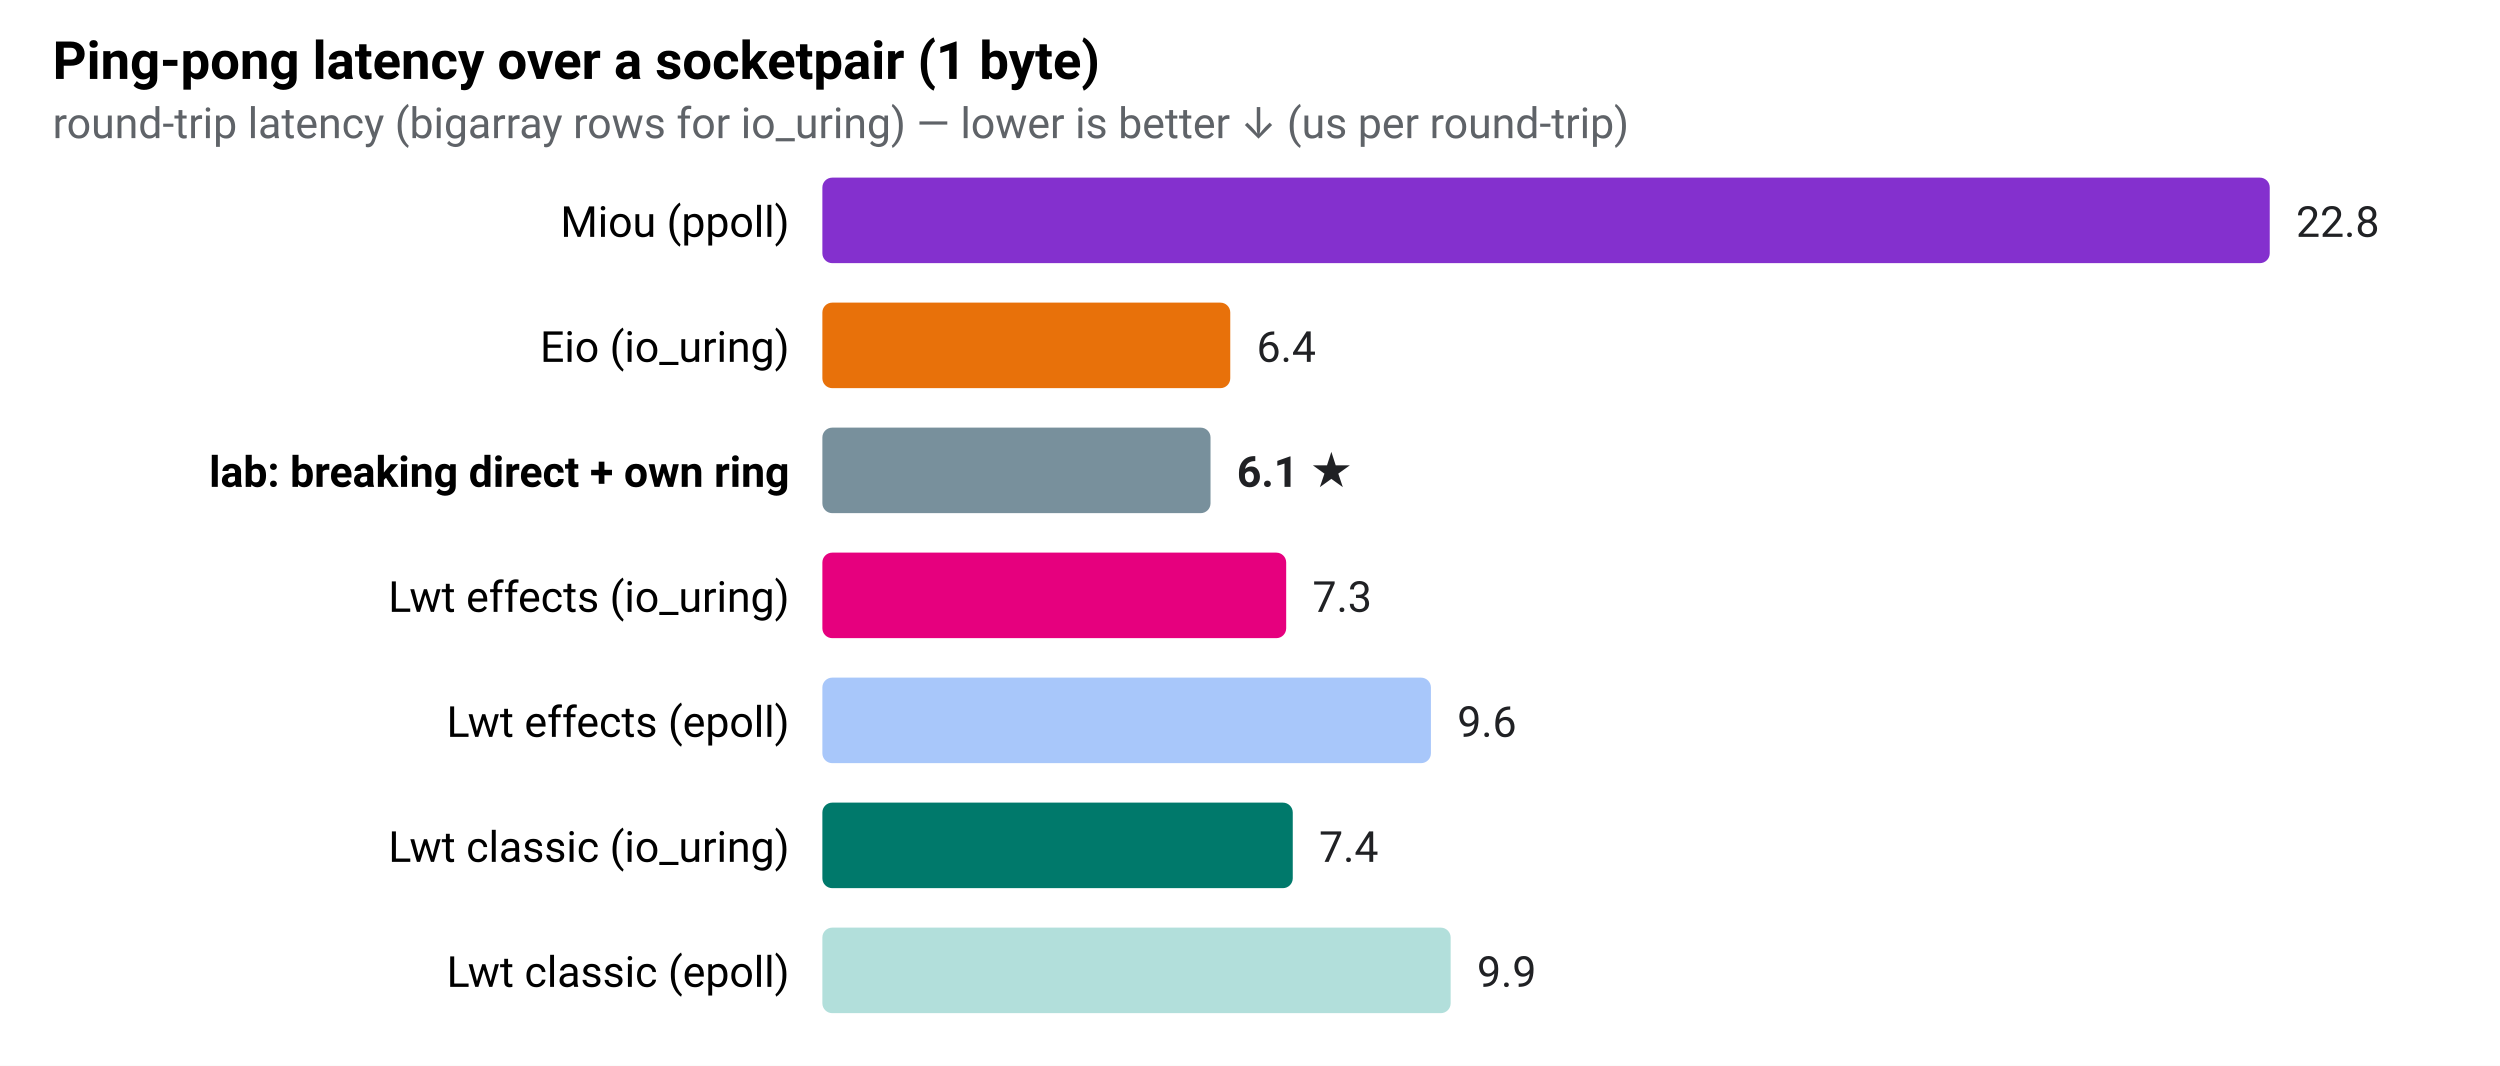
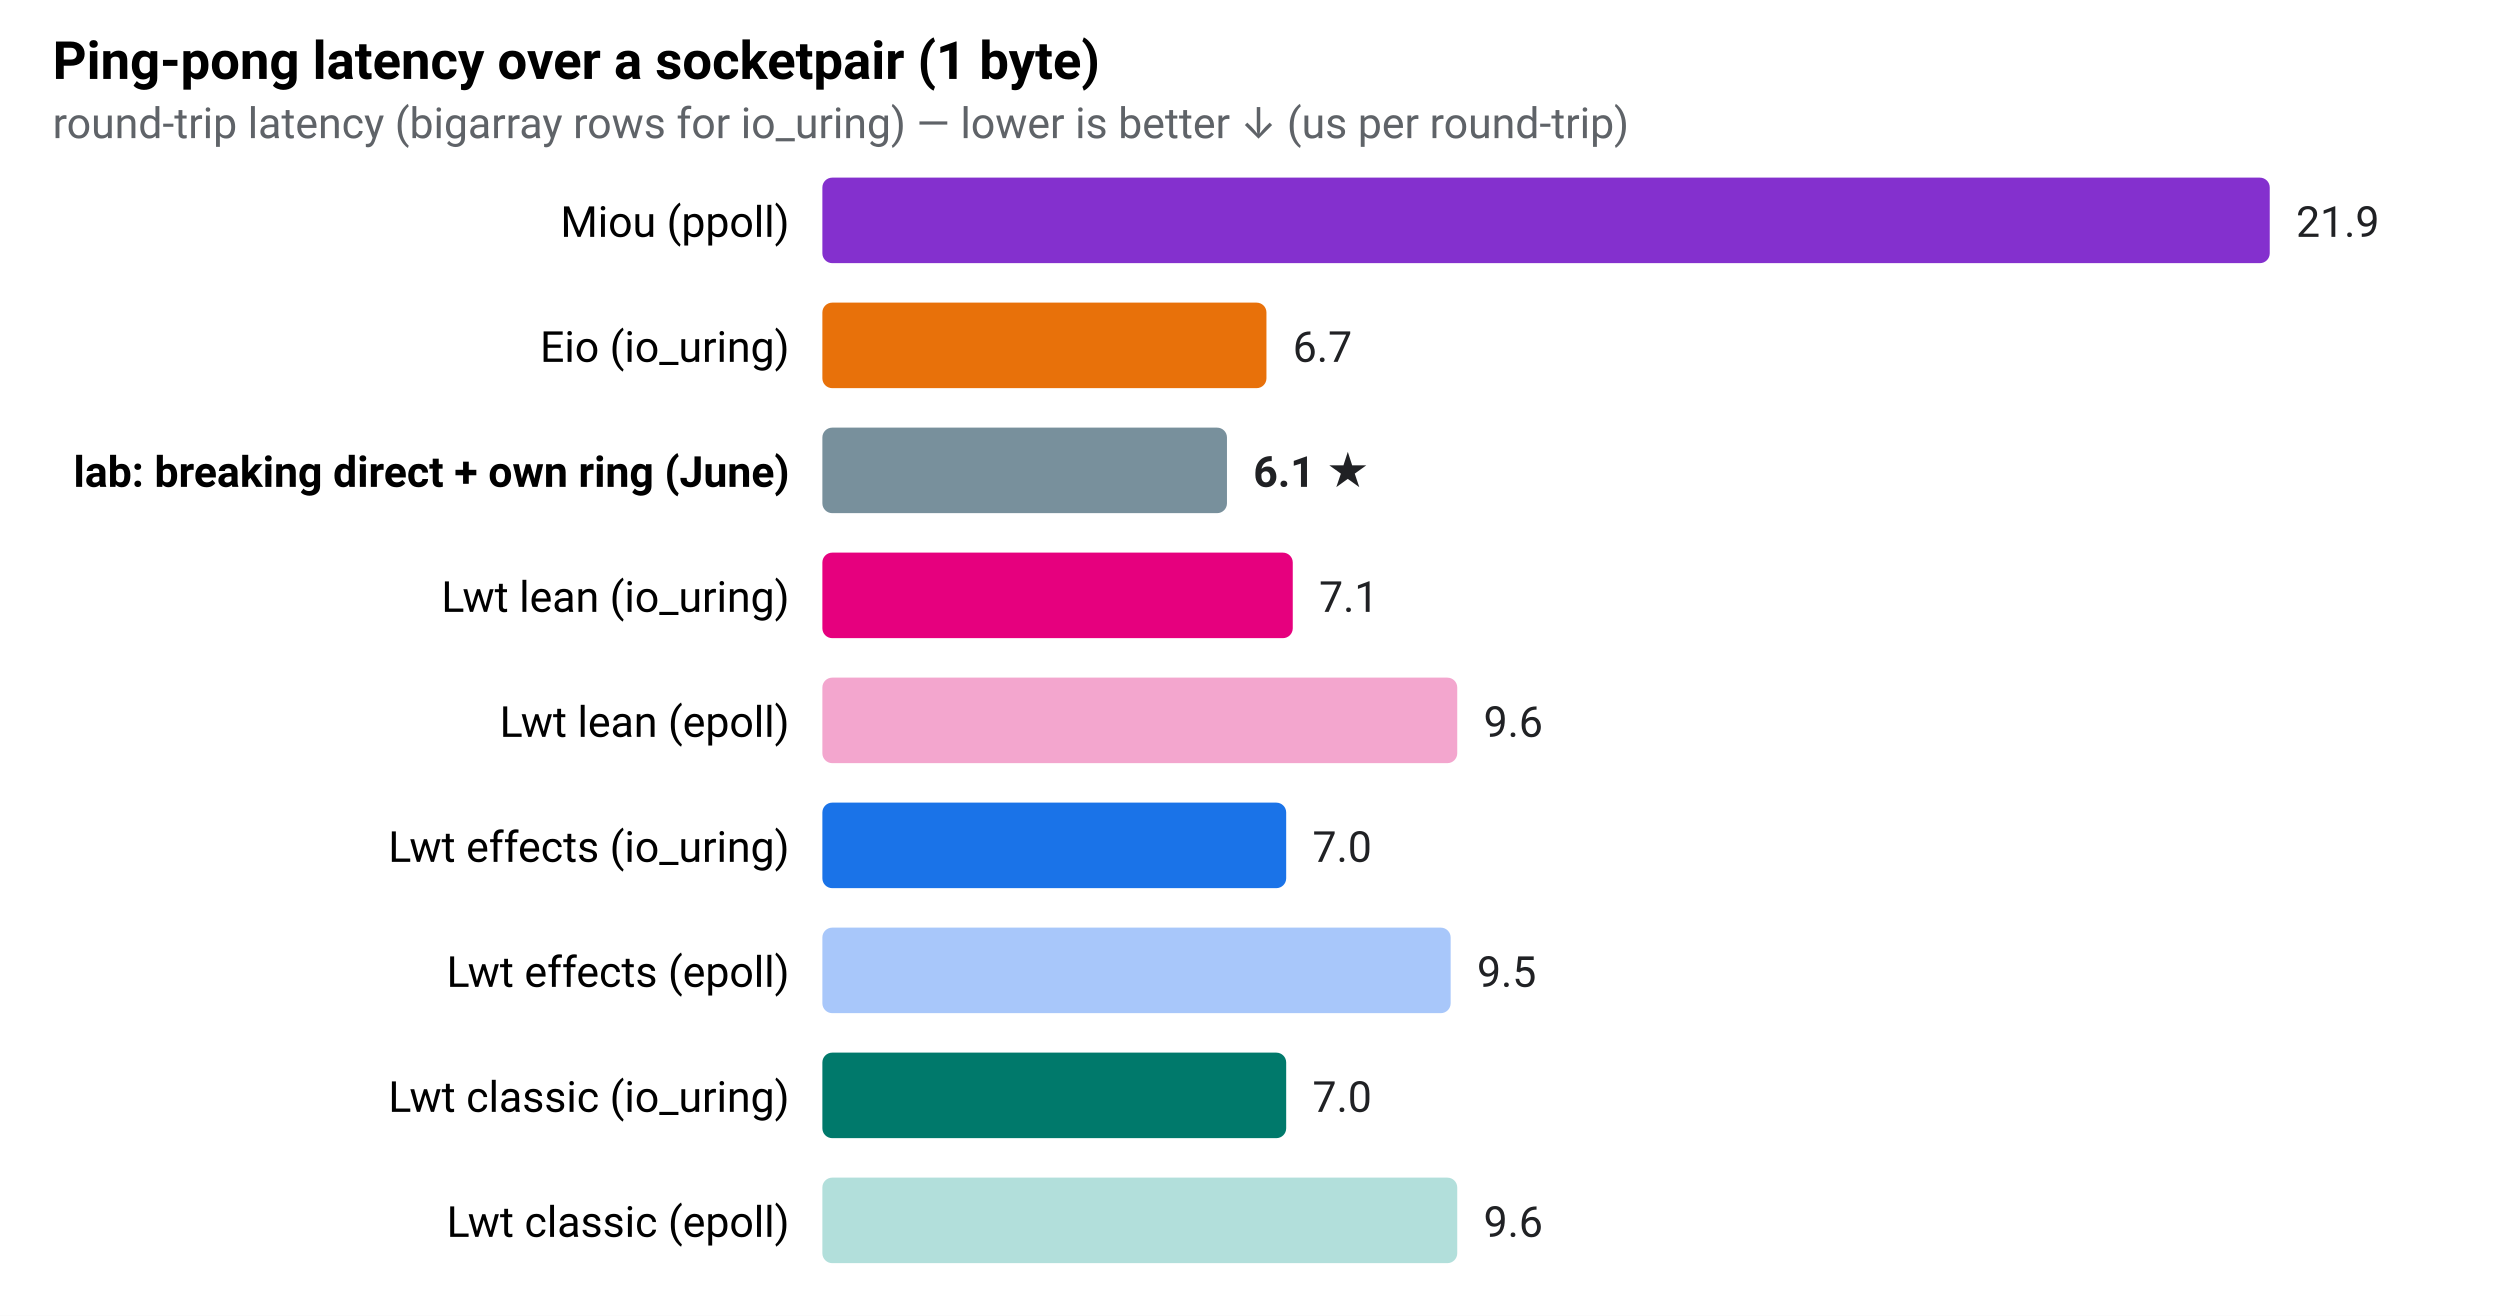
- <svg xmlns="http://www.w3.org/2000/svg" width="760" height="324" font-family="-apple-system,Segoe UI,Roboto,sans-serif" font-size="13">
-   <rect width="760" height="324" fill="white" />
+ <svg xmlns="http://www.w3.org/2000/svg" width="760" height="400" font-family="-apple-system,Segoe UI,Roboto,sans-serif" font-size="13">
+   <rect width="760" height="400" fill="white" />
  <text x="16" y="24" font-size="16" font-weight="700">Ping-pong latency over a socketpair (1 byte)</text>
  <text x="16" y="42" fill="#5f6368">round-trip latency (bigarray rows for io_uring) — lower is better ↓ (us per round-trip)</text>
  <text x="240" y="72" text-anchor="end">Miou (ppoll)</text>
  <rect x="250" y="54" width="440" height="26" rx="3" fill="#8430ce" />
-   <text x="698" y="72" fill="#202124">22.8</text>
+   <text x="698" y="72" fill="#202124">21.9</text>
  <text x="240" y="110" text-anchor="end">Eio (io_uring)</text>
-   <rect x="250" y="92" width="124" height="26" rx="3" fill="#e8710a" />
-   <text x="382" y="110" fill="#202124">6.4</text>
-   <text x="240" y="148" text-anchor="end" font-weight="700">lab: breaking direct + own ring</text>
-   <rect x="250" y="130" width="118" height="26" rx="3" fill="#78909c" />
-   <text x="376" y="148" fill="#202124" font-weight="700">6.1 ★</text>
-   <text x="240" y="186" text-anchor="end">Lwt effects (io_uring)</text>
-   <rect x="250" y="168" width="141" height="26" rx="3" fill="#e6007e" />
-   <text x="399" y="186" fill="#202124">7.3</text>
-   <text x="240" y="224" text-anchor="end">Lwt effects (epoll)</text>
-   <rect x="250" y="206" width="185" height="26" rx="3" fill="#a8c7fa" />
-   <text x="443" y="224" fill="#202124">9.6</text>
-   <text x="240" y="262" text-anchor="end">Lwt classic (io_uring)</text>
-   <rect x="250" y="244" width="143" height="26" rx="3" fill="#00796b" />
-   <text x="401" y="262" fill="#202124">7.4</text>
-   <text x="240" y="300" text-anchor="end">Lwt classic (epoll)</text>
-   <rect x="250" y="282" width="191" height="26" rx="3" fill="#b2dfdb" />
-   <text x="449" y="300" fill="#202124">9.9</text>
+   <rect x="250" y="92" width="135" height="26" rx="3" fill="#e8710a" />
+   <text x="393" y="110" fill="#202124">6.7</text>
+   <text x="240" y="148" text-anchor="end" font-weight="700">lab: breaking direct + own ring (June)</text>
+   <rect x="250" y="130" width="123" height="26" rx="3" fill="#78909c" />
+   <text x="381" y="148" fill="#202124" font-weight="700">6.1 ★</text>
+   <text x="240" y="186" text-anchor="end">Lwt lean (io_uring)</text>
+   <rect x="250" y="168" width="143" height="26" rx="3" fill="#e6007e" />
+   <text x="401" y="186" fill="#202124">7.1</text>
+   <text x="240" y="224" text-anchor="end">Lwt lean (epoll)</text>
+   <rect x="250" y="206" width="193" height="26" rx="3" fill="#f3a6ce" />
+   <text x="451" y="224" fill="#202124">9.6</text>
+   <text x="240" y="262" text-anchor="end">Lwt effects (io_uring)</text>
+   <rect x="250" y="244" width="141" height="26" rx="3" fill="#1a73e8" />
+   <text x="399" y="262" fill="#202124">7.0</text>
+   <text x="240" y="300" text-anchor="end">Lwt effects (epoll)</text>
+   <rect x="250" y="282" width="191" height="26" rx="3" fill="#a8c7fa" />
+   <text x="449" y="300" fill="#202124">9.5</text>
+   <text x="240" y="338" text-anchor="end">Lwt classic (io_uring)</text>
+   <rect x="250" y="320" width="141" height="26" rx="3" fill="#00796b" />
+   <text x="399" y="338" fill="#202124">7.0</text>
+   <text x="240" y="376" text-anchor="end">Lwt classic (epoll)</text>
+   <rect x="250" y="358" width="193" height="26" rx="3" fill="#b2dfdb" />
+   <text x="451" y="376" fill="#202124">9.6</text>
</svg>
